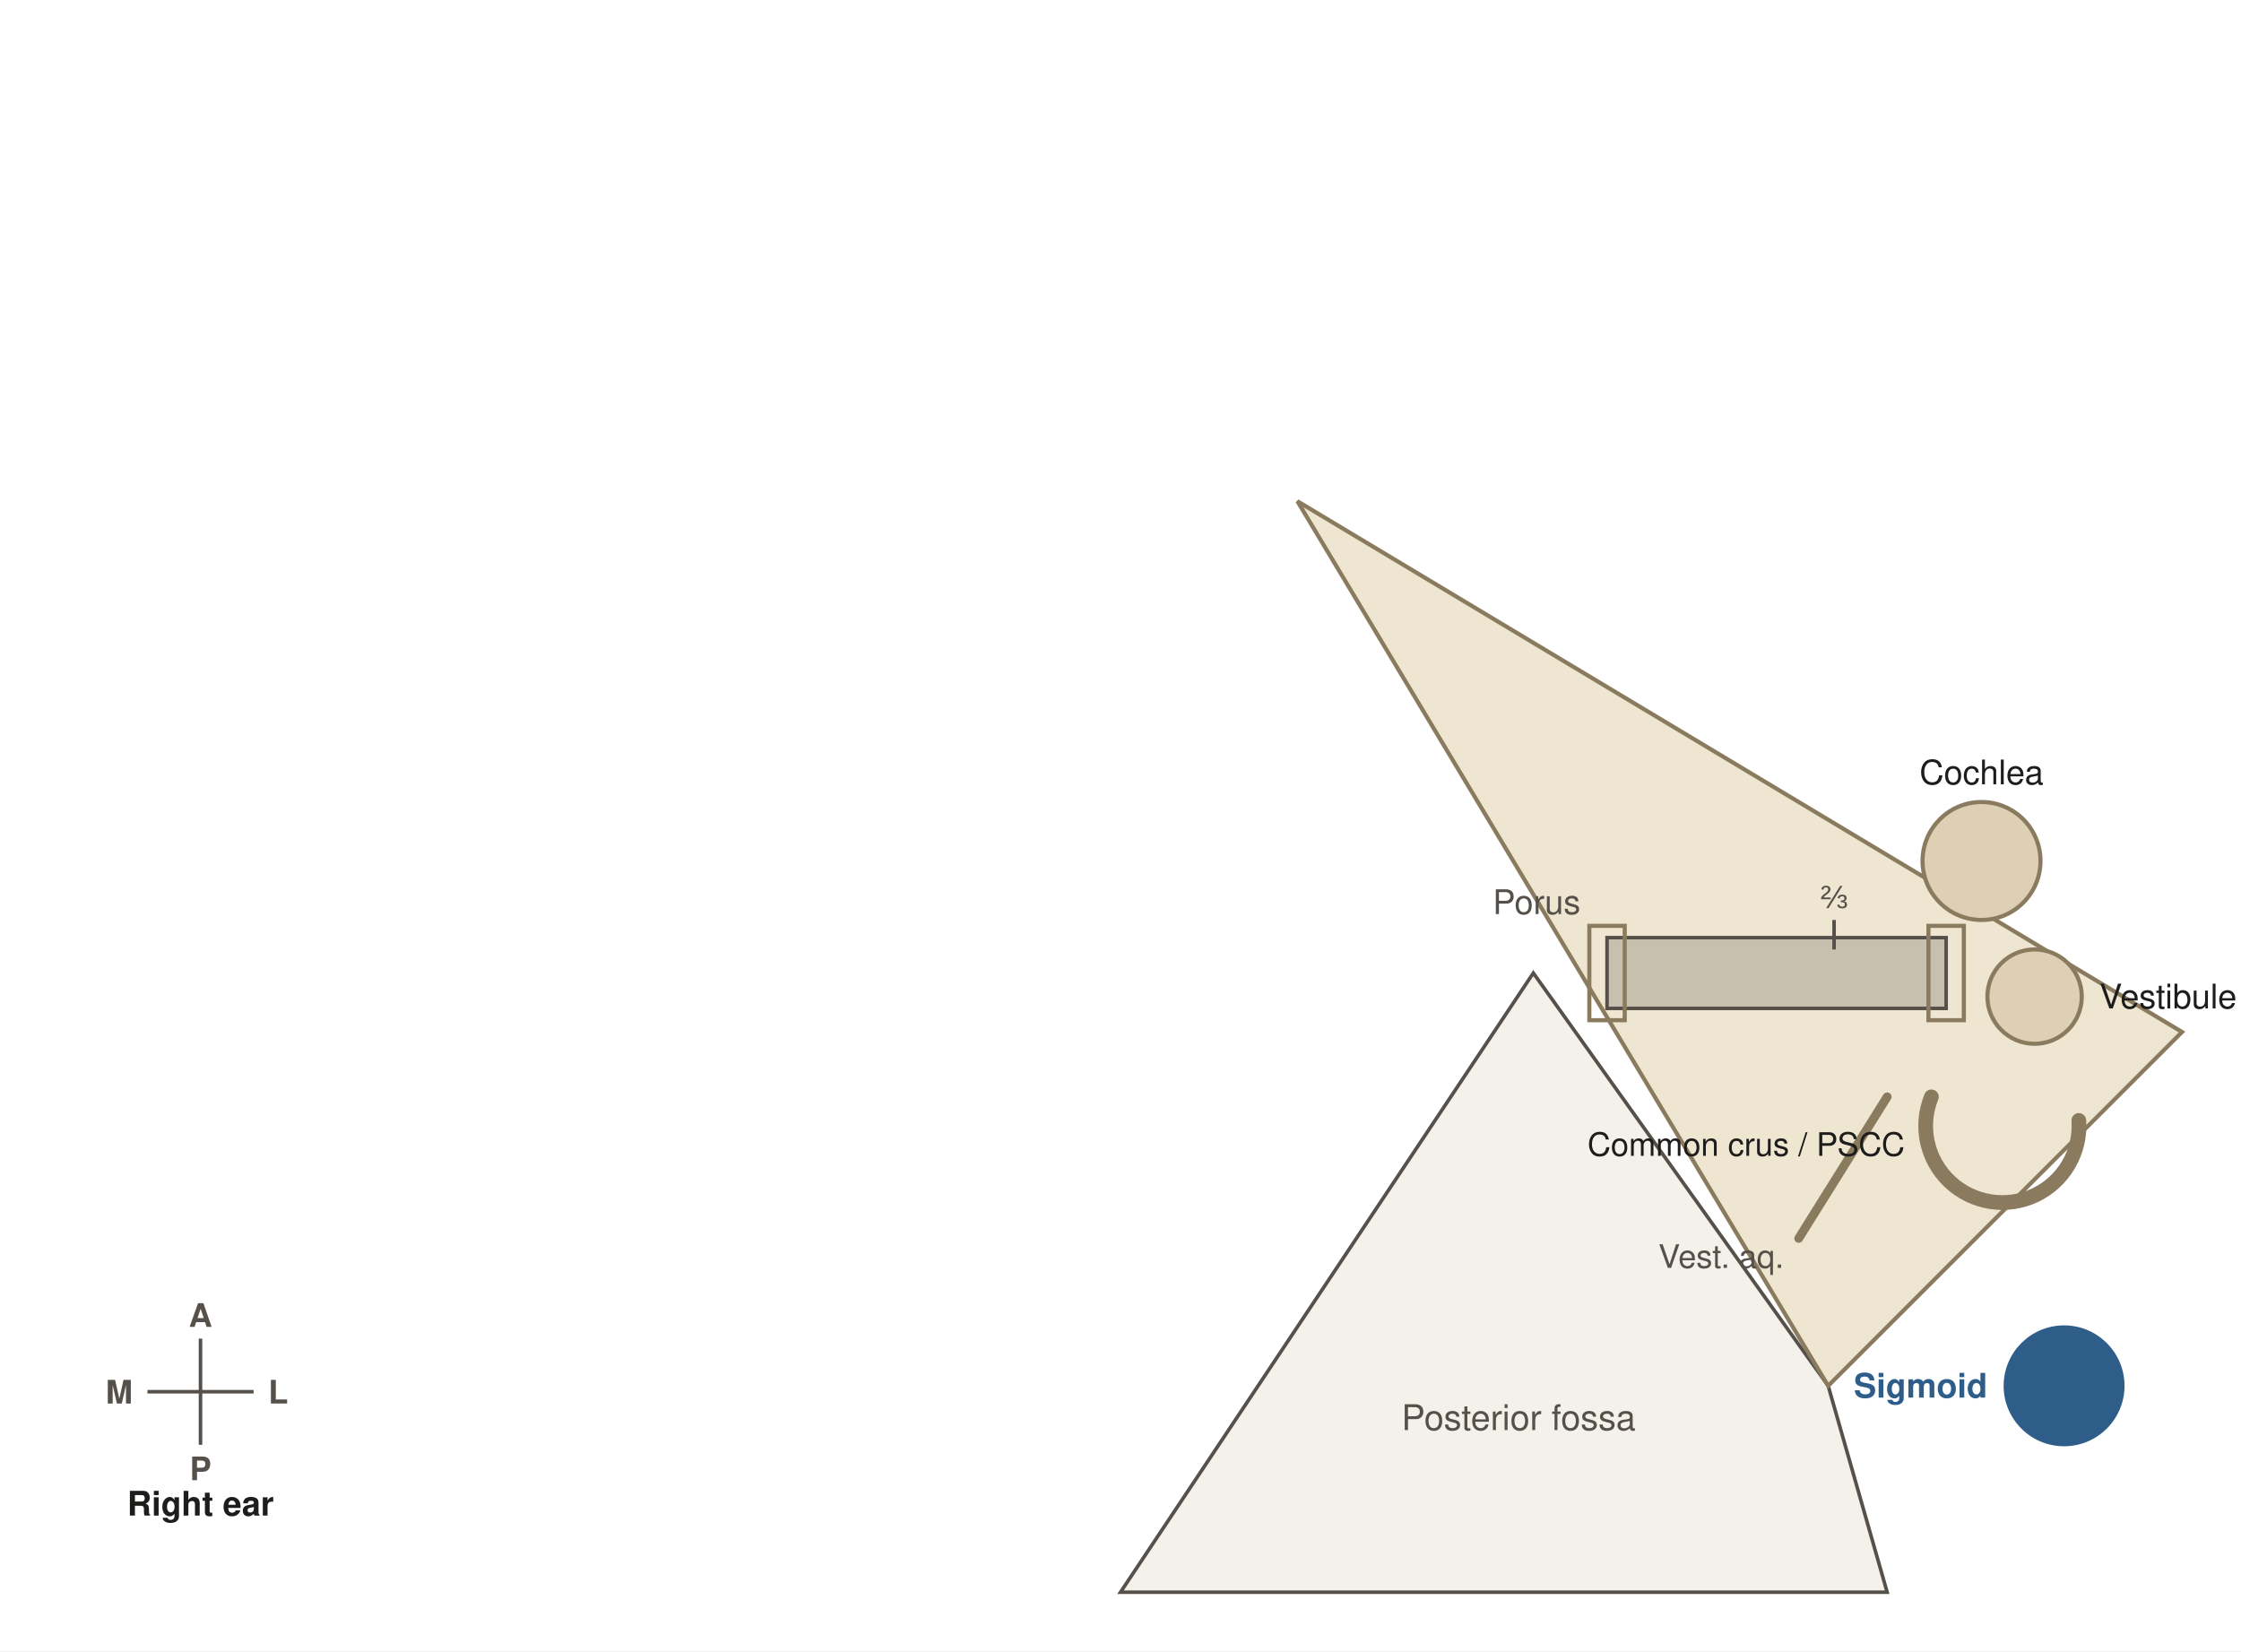
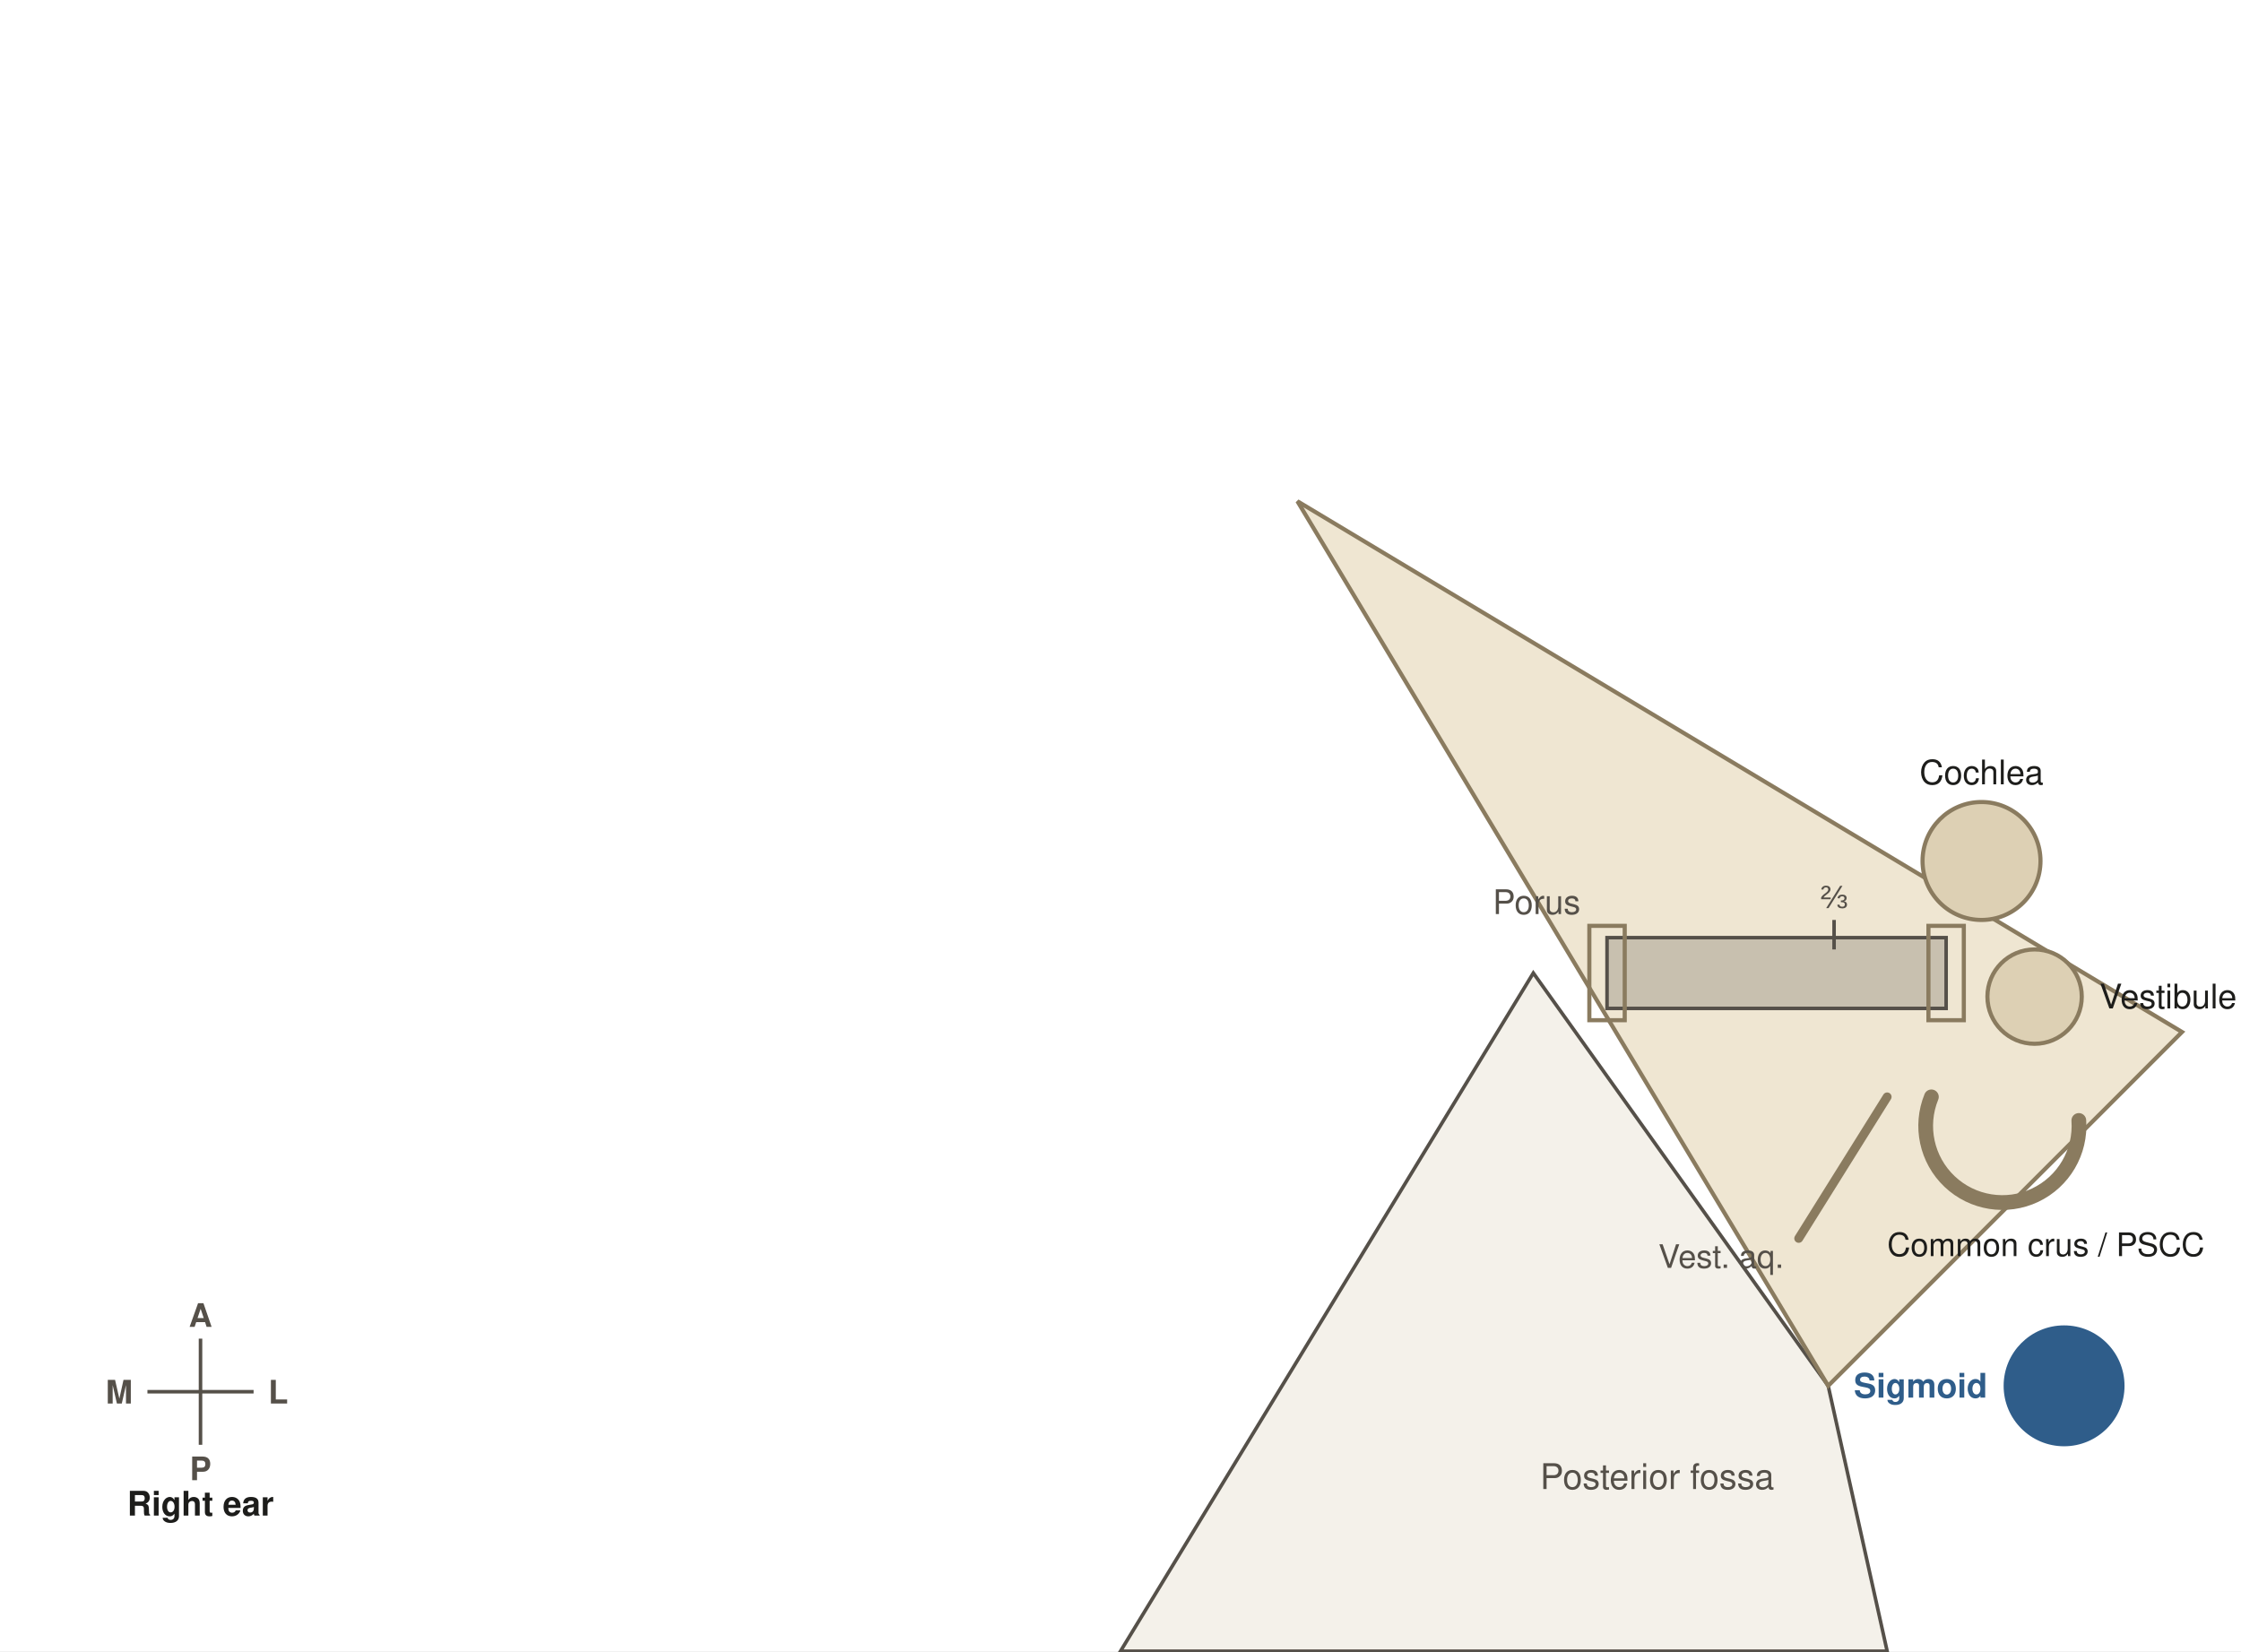
<svg xmlns="http://www.w3.org/2000/svg" viewBox="0 0 760 560" width="760" height="560" font-family="Helvetica, Arial, sans-serif" font-size="13" fill="#1d1d1b">
  <rect width="100%" height="100%" fill="#ffffff" />
  <g data-g="cerebellum">
-     <path d="M 380 540 L 520 330 L 620 470 L 640 540 Z" fill="#f4f1ea" stroke="#555049" stroke-width="1.2" />
+     <path d="M 380 560 L 520 330 L 620 470 L 640 560 Z" fill="#f4f1ea" stroke="#555049" stroke-width="1.2" />
  </g>
-   <text x="515" y="485" text-anchor="middle" font-size="12" fill="#555049">Posterior fossa</text>
+   <text x="562" y="505" text-anchor="middle" font-size="12" fill="#555049">Posterior fossa</text>
  <polygon points="440,170 740,350 620,470" fill="#efe6d2" stroke="#8a7b5f" stroke-width="1.4" />
  <g data-g="iac">
    <rect x="545" y="318" width="115" height="24" fill="#555049" fill-opacity="0.25" stroke="#555049" stroke-width="1.2" />
  </g>
  <g data-g="porus">
    <rect x="539" y="314" width="12" height="32" fill="none" stroke="#8a7b5f" stroke-width="1.4" />
  </g>
  <g data-g="iac-fundus">
    <rect x="654" y="314" width="12" height="32" fill="none" stroke="#8a7b5f" stroke-width="1.4" />
  </g>
  <line x1="622" y1="312" x2="622" y2="322" stroke="#555049" stroke-width="1.2" />
  <text x="622" y="308" text-anchor="middle" font-size="11" fill="#555049">⅔</text>
  <g data-g="cochlea">
    <circle cx="672" cy="292" r="20" fill="#ddd0b4" stroke="#8a7b5f" stroke-width="1.4" />
  </g>
  <g data-g="vestibule">
    <circle cx="690" cy="338" r="16" fill="#ddd0b4" stroke="#8a7b5f" stroke-width="1.4" />
  </g>
  <g data-g="pscc">
    <path d="M 655 372 A 26 26 0 1 0 705 380" fill="none" stroke="#8a7b5f" stroke-width="5" stroke-linecap="round" />
  </g>
  <g data-g="vest-aq">
    <line x1="640" y1="372" x2="610" y2="420" stroke="#8a7b5f" stroke-width="3" stroke-linecap="round" />
  </g>
  <g data-g="sigmoid">
    <circle cx="700" cy="470" r="20" fill="#2f5d8a" stroke="#2f5d8a" stroke-width="1" />
  </g>
  <g data-label="1" font-size="11.5">
    <text x="536" y="310" text-anchor="end" fill="#555049">Porus</text>
    <text x="672" y="266" text-anchor="middle">Cochlea</text>
    <text x="712" y="342" text-anchor="start">Vestibule</text>
-     <text x="646" y="392" text-anchor="end" font-size="11">Common crus / PSCC</text>
+     <text x="640" y="426" text-anchor="start" font-size="11">Common crus / PSCC</text>
    <text x="605" y="430" text-anchor="end" font-size="11" fill="#555049">Vest. aq.</text>
    <text x="674" y="474" text-anchor="end" fill="#2f5d8a" font-weight="bold">Sigmoid</text>
  </g>
  <g data-label="1" font-size="11" fill="#555049">
    <line x1="50" y1="472" x2="86" y2="472" stroke="#555049" stroke-width="1.2" />
    <line x1="68" y1="454" x2="68" y2="490" stroke="#555049" stroke-width="1.2" />
    <text x="68" y="450" text-anchor="middle" font-weight="bold">A</text>
    <text x="68" y="502" text-anchor="middle" font-weight="bold">P</text>
    <text x="45" y="476" text-anchor="end" font-weight="bold">M</text>
    <text x="91" y="476" text-anchor="start" font-weight="bold">L</text>
    <text x="68" y="514" text-anchor="middle" font-size="11.5" font-weight="bold" fill="#1d1d1b">Right ear</text>
  </g>
</svg>
